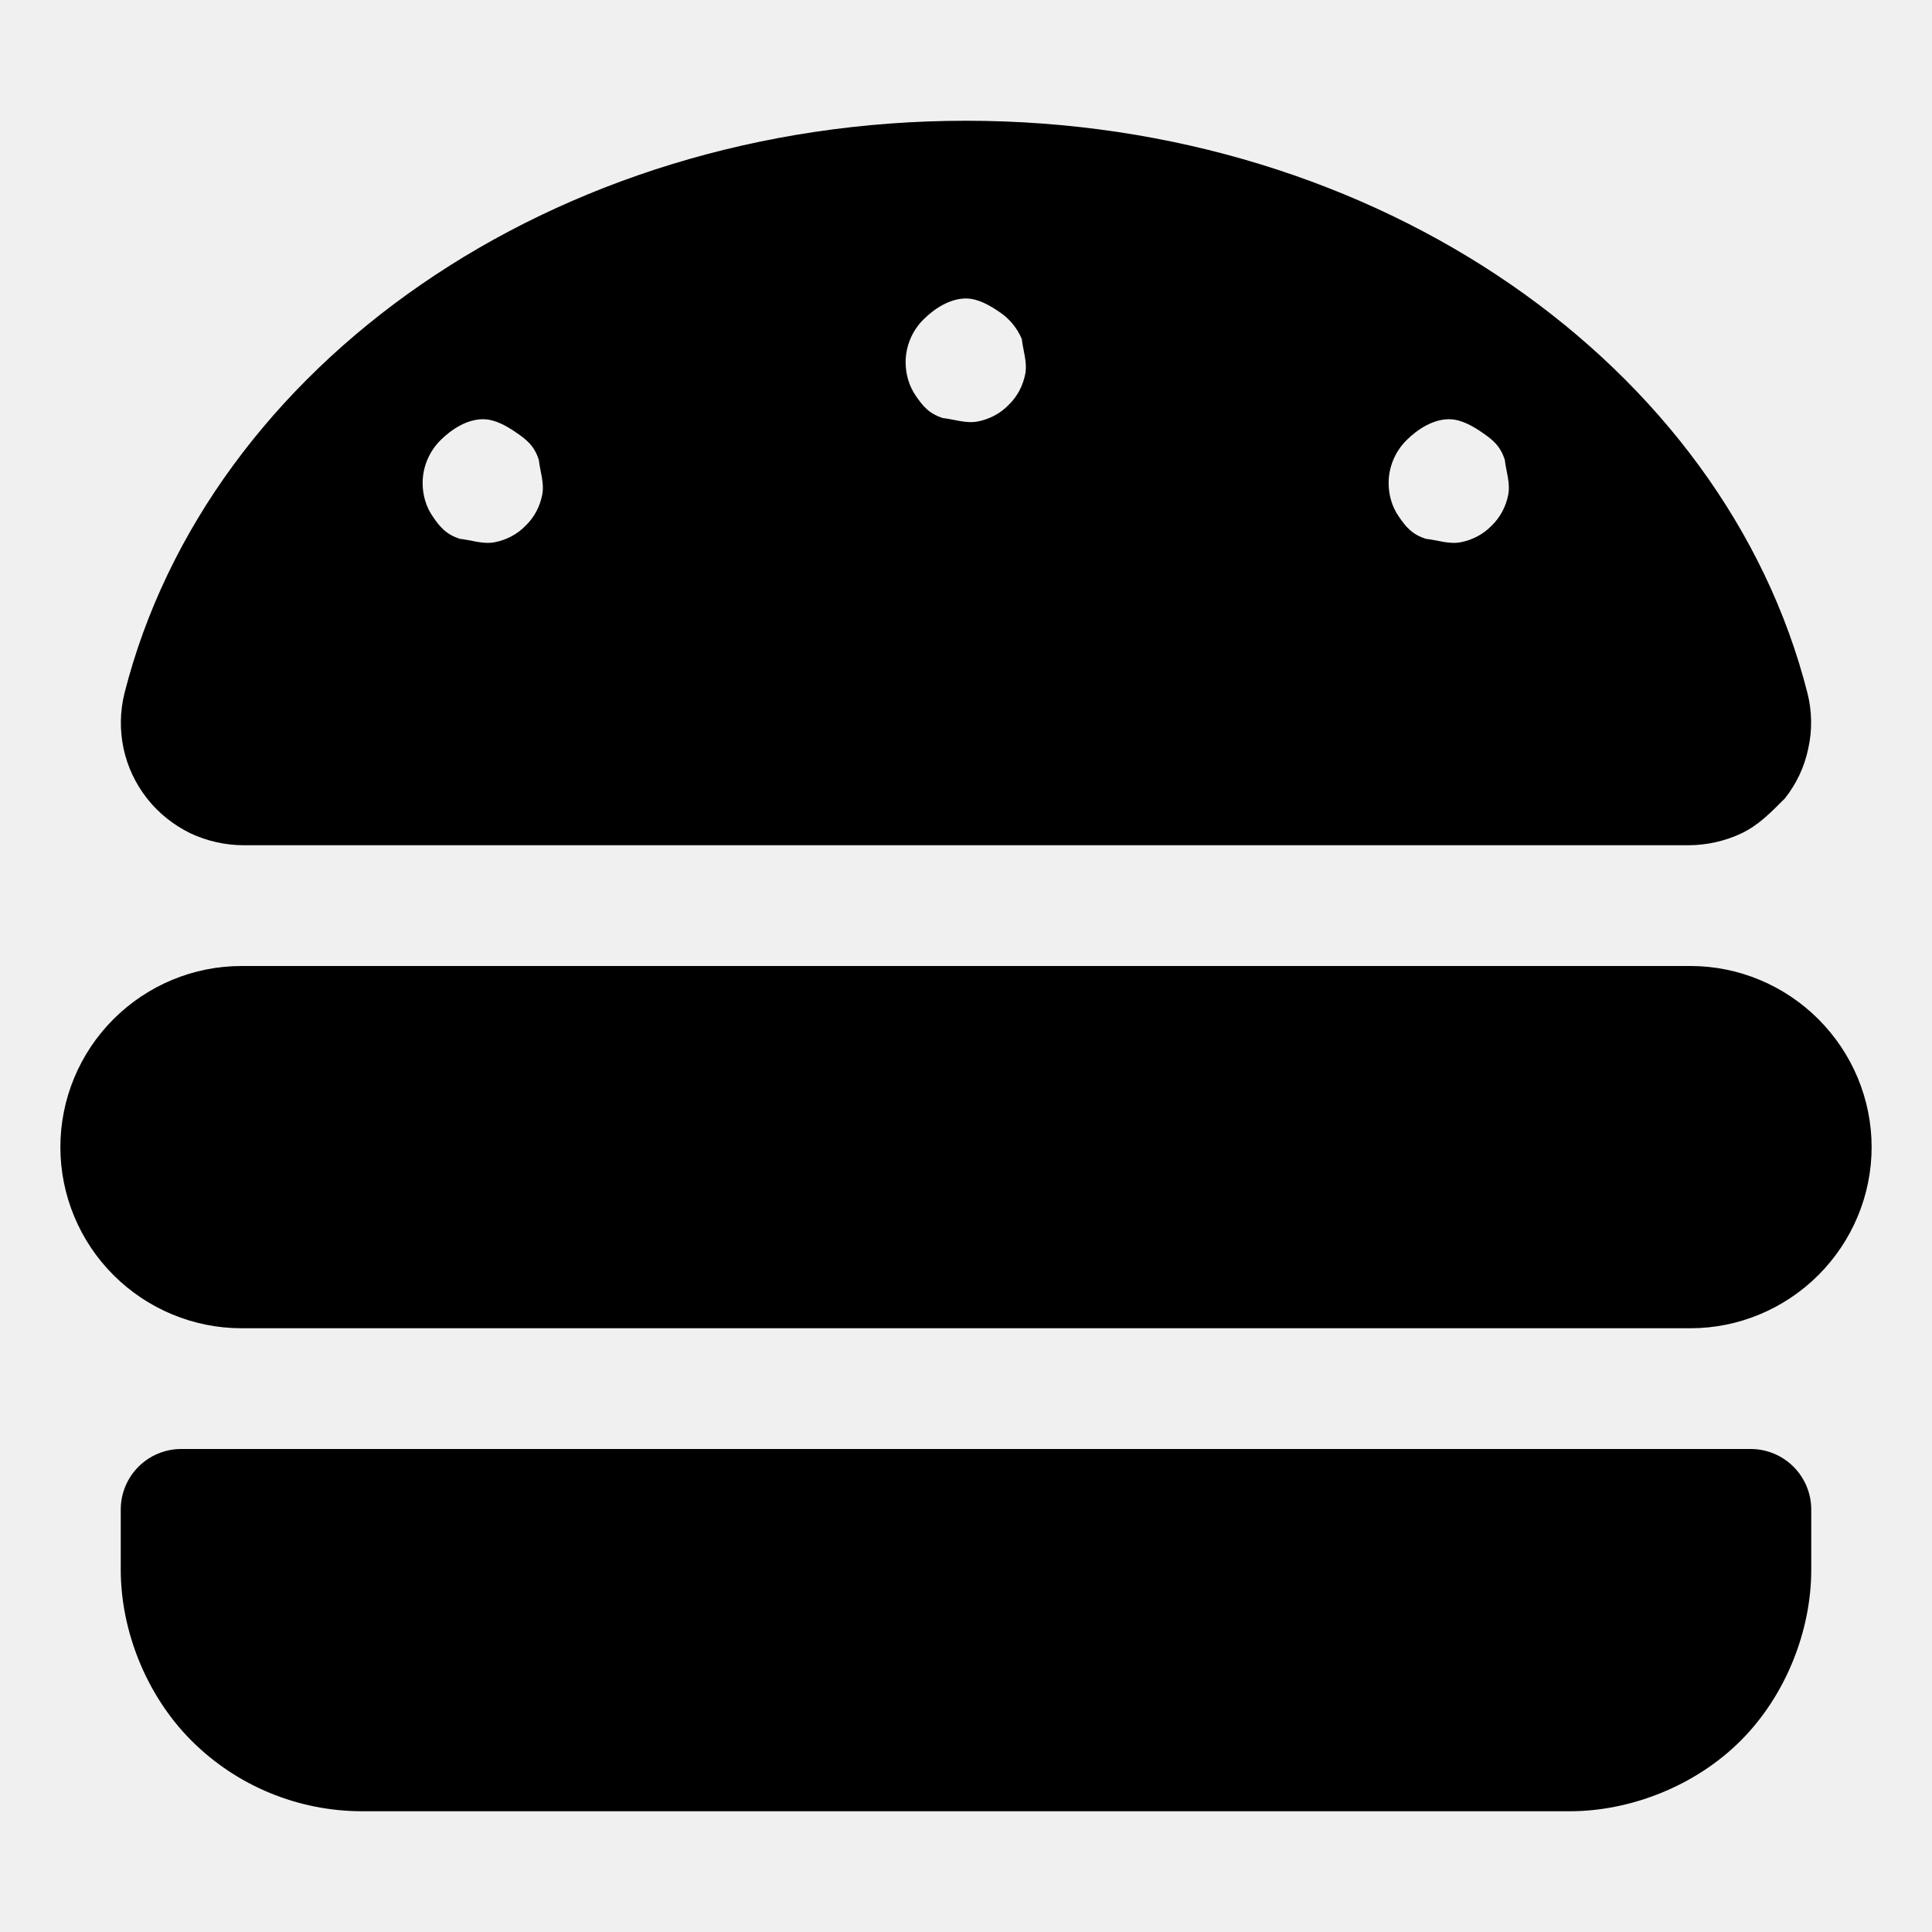
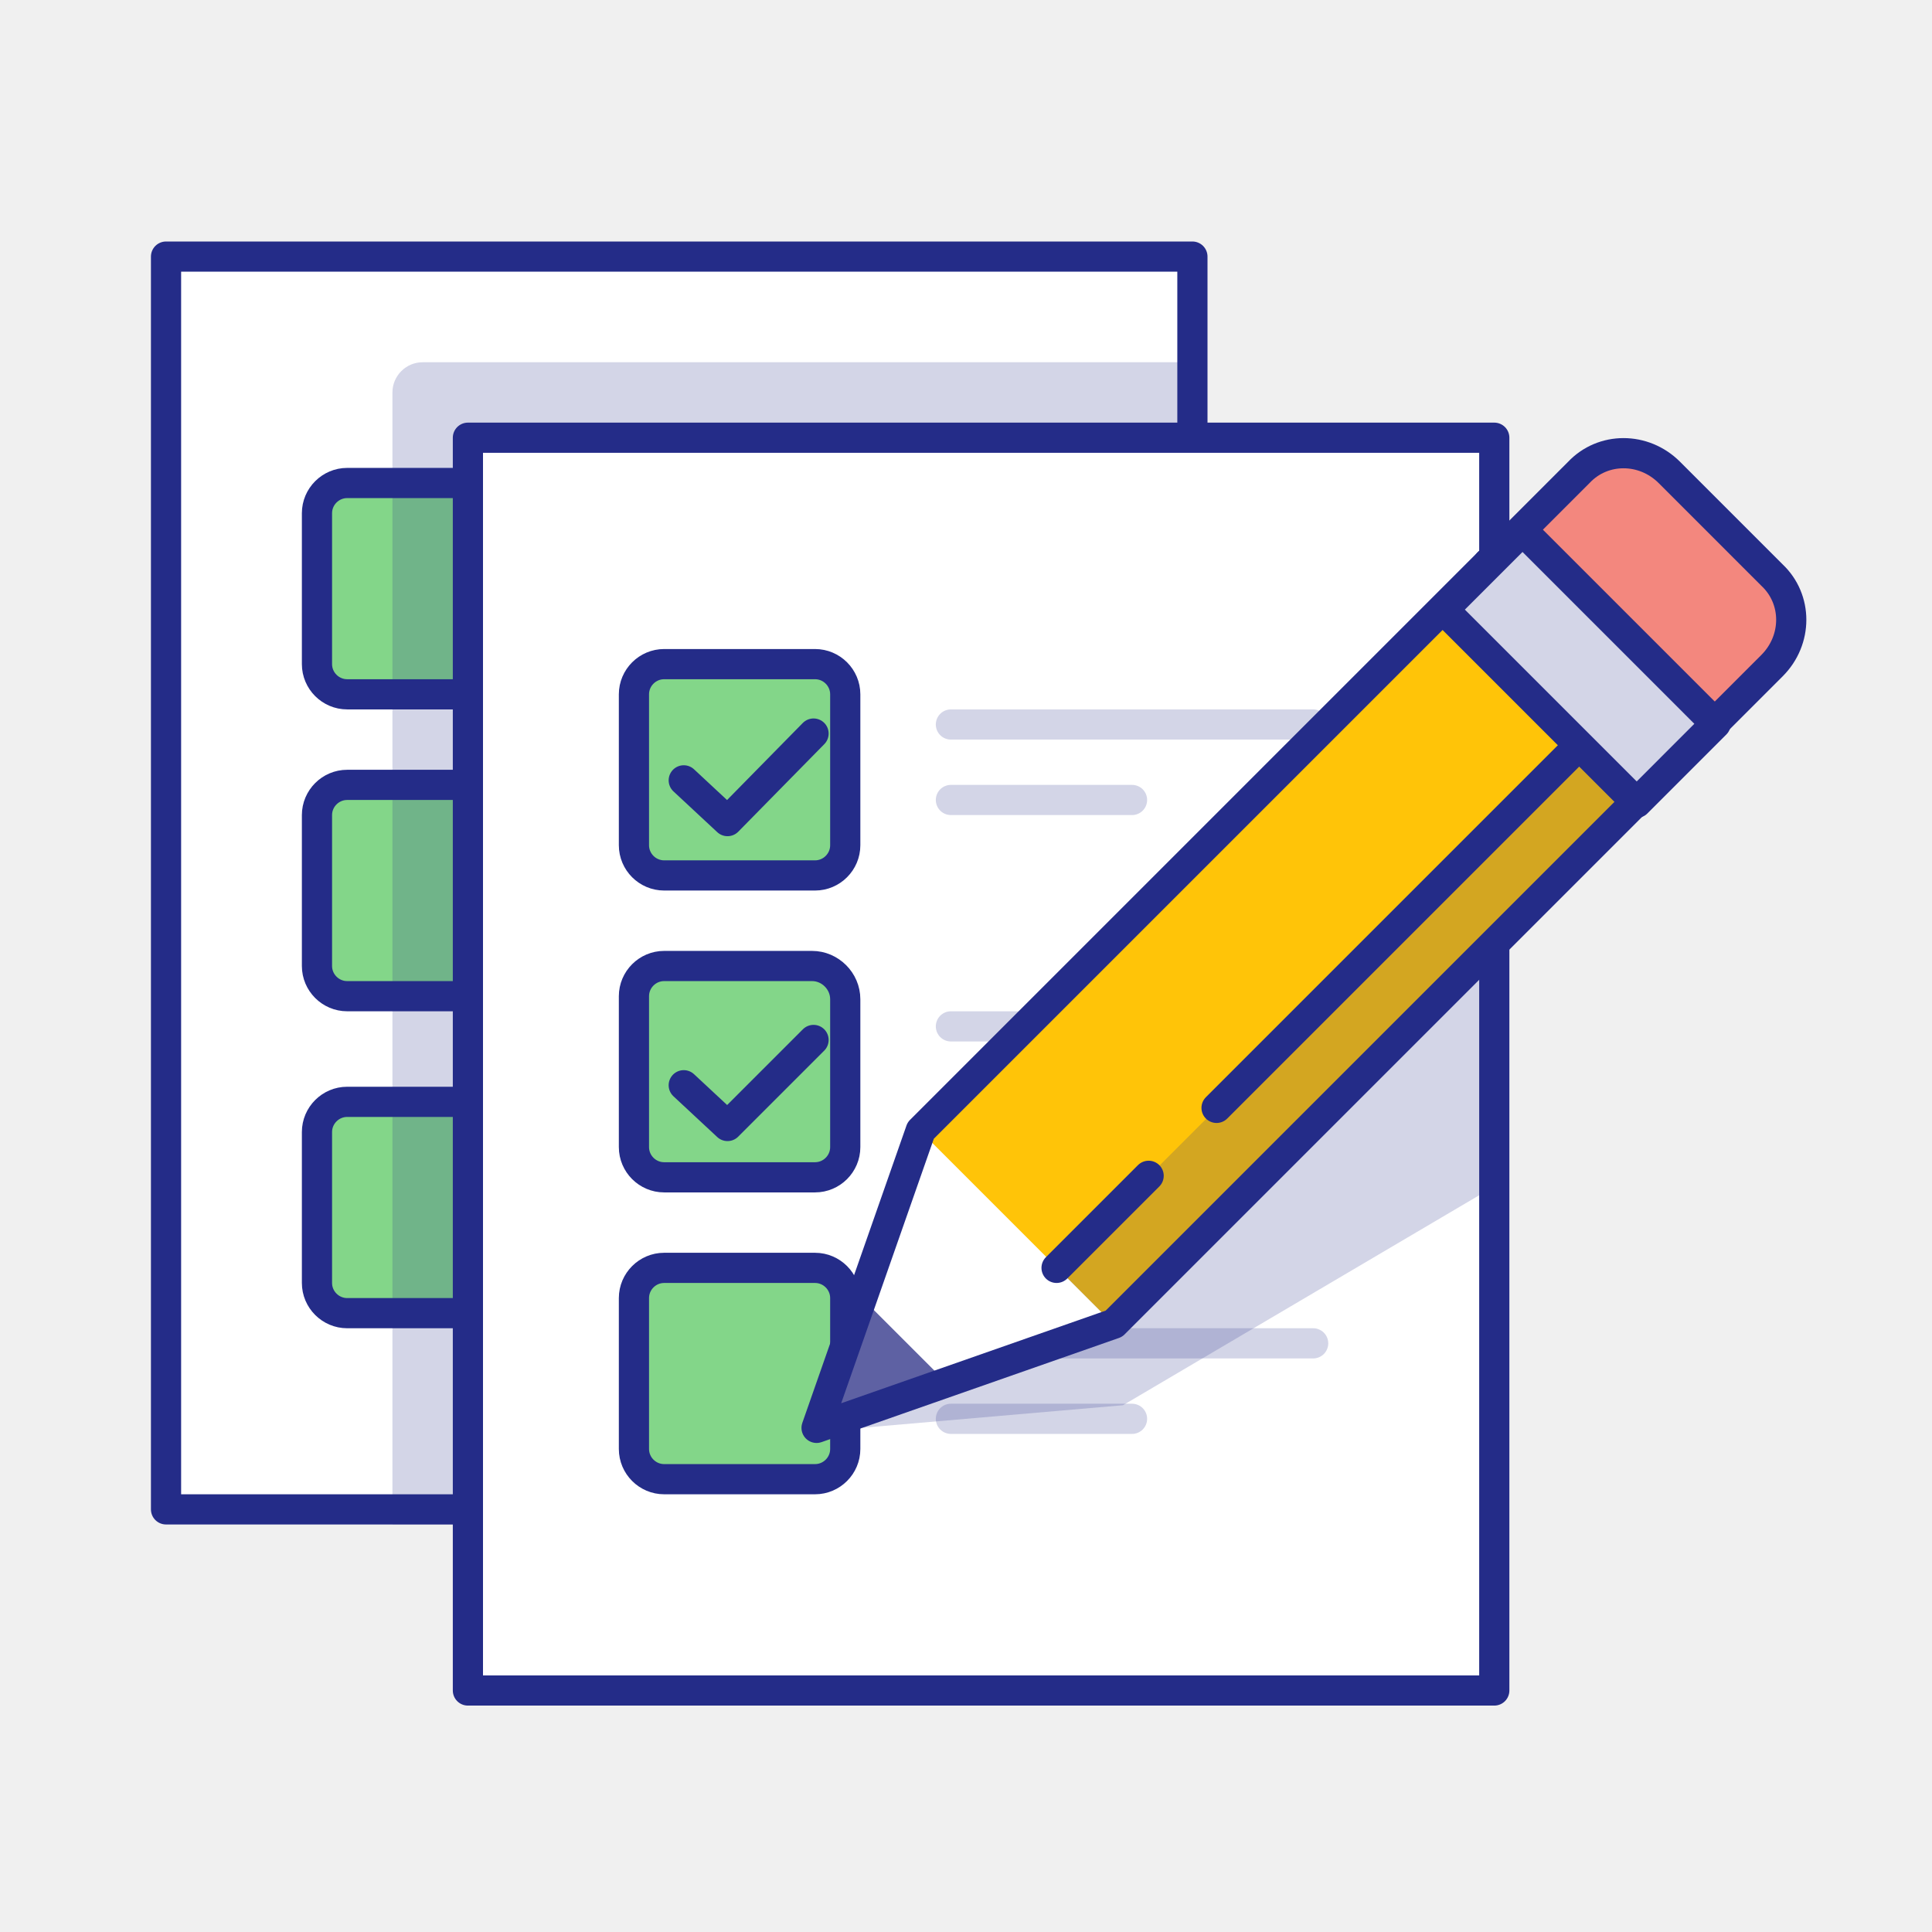
- <svg xmlns="http://www.w3.org/2000/svg" viewBox="0 0 512 512">
-   <path d="M481.9 270.1C490.9 279.1 496 291.3 496 304C496 316.7 490.9 328.9 481.9 337.9C472.9 346.9 460.7 352 448 352H64C51.27 352 39.06 346.9 30.06 337.9C21.06 328.9 16 316.7 16 304C16 291.3 21.06 279.1 30.06 270.1C39.06 261.1 51.27 256 64 256H448C460.7 256 472.9 261.1 481.9 270.1zM475.3 388.7C478.3 391.7 480 395.8 480 400V416C480 432.1 473.3 449.3 461.3 461.3C449.3 473.3 432.1 480 416 480H96C79.03 480 62.75 473.3 50.75 461.3C38.74 449.3 32 432.1 32 416V400C32 395.8 33.69 391.7 36.69 388.7C39.69 385.7 43.76 384 48 384H464C468.2 384 472.3 385.7 475.3 388.7zM50.39 220.8C45.93 218.6 42.03 215.5 38.97 211.6C35.91 207.7 33.79 203.2 32.75 198.4C31.71 193.5 31.8 188.5 32.99 183.7C54.98 97.02 146.5 32 256 32C365.5 32 457 97.02 479 183.7C480.2 188.5 480.3 193.5 479.2 198.4C478.2 203.2 476.1 207.7 473 211.6C469.1 215.5 466.1 218.6 461.6 220.8C457.2 222.9 452.3 224 447.3 224H64.67C59.73 224 54.84 222.9 50.39 220.8zM372.7 116.7C369.7 119.7 368 123.8 368 128C368 131.2 368.9 134.3 370.7 136.9C372.5 139.5 374.1 141.6 377.9 142.8C380.8 143.1 384 144.3 387.1 143.7C390.2 143.1 393.1 141.6 395.3 139.3C397.6 137.1 399.1 134.2 399.7 131.1C400.3 128 399.1 124.8 398.8 121.9C397.6 118.1 395.5 116.5 392.9 114.7C390.3 112.9 387.2 111.1 384 111.1C379.8 111.1 375.7 113.7 372.7 116.7V116.7zM244.7 84.69C241.7 87.69 240 91.76 240 96C240 99.16 240.9 102.3 242.7 104.9C244.5 107.5 246.1 109.6 249.9 110.8C252.8 111.1 256 112.3 259.1 111.7C262.2 111.1 265.1 109.6 267.3 107.3C269.6 105.1 271.1 102.2 271.7 99.12C272.3 96.02 271.1 92.8 270.8 89.88C269.6 86.95 267.5 84.45 264.9 82.7C262.3 80.94 259.2 79.1 256 79.1C251.8 79.1 247.7 81.69 244.7 84.69V84.69zM116.7 116.7C113.7 119.7 112 123.8 112 128C112 131.2 112.9 134.3 114.7 136.9C116.5 139.5 118.1 141.6 121.9 142.8C124.8 143.1 128 144.3 131.1 143.7C134.2 143.1 137.1 141.6 139.3 139.3C141.6 137.1 143.1 134.2 143.7 131.1C144.3 128 143.1 124.8 142.8 121.9C141.6 118.1 139.5 116.5 136.9 114.7C134.3 112.9 131.2 111.1 128 111.1C123.8 111.1 119.7 113.7 116.7 116.7L116.7 116.7z" />
+ <svg xmlns="http://www.w3.org/2000/svg" id="Layer_1" style="enable-background:new 0 0 128 128;" version="1.1" viewBox="0 0 128 128" xml:space="preserve">
+   <style type="text/css">
+ 	.st0{opacity:0.2;fill:#FFFFFF;}
+ 	.st1{fill:#FFFFFF;}
+ 	.st2{fill:none;stroke:#242C88;stroke-width:2;stroke-linecap:round;stroke-linejoin:round;stroke-miterlimit:10;}
+ 	.st3{fill:#5E61A3;}
+ 	.st4{opacity:0.5;fill:#242C88;}
+ 	.st5{fill:#39C89A;}
+ 	.st6{fill:#CAEAFB;}
+ 	.st7{fill:#589FFF;}
+ 	.st8{fill:#FF5751;}
+ 	.st9{fill:#BC8D66;}
+ 	.st10{opacity:0.7;fill:#FFFFFF;}
+ 	.st11{fill:#F1C92A;}
+ 	.st12{opacity:0.4;fill:none;stroke:#FFFFFF;stroke-width:2;stroke-linecap:round;stroke-linejoin:round;stroke-miterlimit:10;}
+ 	.st13{fill:#F3877E;}
+ 	.st14{fill:#83D689;}
+ 	.st15{opacity:0.4;fill:#242C88;}
+ 	.st16{opacity:0.2;fill:#242C88;}
+ 	
+ 		.st17{fill:none;stroke:#FFFFFF;stroke-width:3;stroke-linecap:round;stroke-linejoin:round;stroke-miterlimit:10;stroke-dasharray:0.1,6;}
+ 	.st18{fill:#FFC408;}
+ 	
+ 		.st19{opacity:0.4;fill:none;stroke:#FFFFFF;stroke-width:3;stroke-linecap:round;stroke-linejoin:round;stroke-miterlimit:10;stroke-dasharray:0.1,6;}
+ 	.st20{fill:none;stroke:#CAEAFB;stroke-width:12;stroke-linecap:round;stroke-miterlimit:10;}
+ 	.st21{fill:none;stroke:#CAEAFB;stroke-width:7;stroke-linecap:round;stroke-miterlimit:10;}
+ 	.st22{opacity:0.4;fill:none;stroke:#242C88;stroke-width:2;stroke-linecap:round;stroke-linejoin:round;stroke-miterlimit:10;}
+ 	.st23{opacity:0.5;}
+ 	.st24{fill:#242C88;}
+ 	
+ 		.st25{fill:none;stroke:#242C88;stroke-width:3;stroke-linecap:round;stroke-linejoin:round;stroke-miterlimit:10;stroke-dasharray:0.1,6;}
+ 	.st26{opacity:0.5;fill:#FFFFFF;}
+ 	.st27{fill:none;stroke:#FFFFFF;stroke-width:3;stroke-linecap:round;stroke-linejoin:round;stroke-miterlimit:10;}
+ 	.st28{fill:none;stroke:#FFFFFF;stroke-width:2;stroke-linecap:round;stroke-linejoin:round;stroke-miterlimit:10;}
+ 	.st29{fill:#E5BD9E;}
+ 	.st30{fill:#A06D47;}
+ 	
+ 		.st31{opacity:0.3;fill:none;stroke:#FFFFFF;stroke-width:3;stroke-linecap:round;stroke-linejoin:round;stroke-miterlimit:10;stroke-dasharray:0.1,6;}
+ 	.st32{opacity:0.1;fill:#242C88;}
+ 	.st33{opacity:0.5;fill:#FF5751;}
+ 	.st34{opacity:0.2;fill:none;stroke:#242C88;stroke-width:2;stroke-linecap:round;stroke-linejoin:round;stroke-miterlimit:10;}
+ 	.st35{opacity:0.3;clip-path:url(#SVGID_2_);}
+ 	
+ 		.st36{fill:none;stroke:#FFFFFF;stroke-width:3;stroke-linecap:round;stroke-linejoin:round;stroke-miterlimit:10;stroke-dasharray:0,6;}
+ 	
+ 		.st37{opacity:0.3;fill:none;stroke:#FFFFFF;stroke-width:3;stroke-linecap:round;stroke-linejoin:round;stroke-miterlimit:10;stroke-dasharray:0,6;}
+ 	.st38{clip-path:url(#SVGID_4_);}
+ 	.st39{opacity:0.2;fill:none;stroke:#242C88;stroke-width:9;stroke-linecap:round;stroke-linejoin:round;stroke-miterlimit:10;}
+ 	.st40{opacity:0.3;}
+ 	.st41{opacity:0.4;fill:#FFFFFF;}
+ 	.st42{opacity:0.5;fill:#CAEAFB;}
+ 	.st43{opacity:0.6;fill:#242C88;}
+ 	.st44{opacity:0.5;fill:none;stroke:#242C88;stroke-width:2;stroke-linecap:round;stroke-linejoin:round;stroke-miterlimit:10;}
+ 	.st45{opacity:0.3;fill:#242C88;}
+ 	.st46{opacity:0.2;}
+ 	
+ 		.st47{clip-path:url(#SVGID_6_);fill:none;stroke:#242C88;stroke-width:2;stroke-linecap:round;stroke-linejoin:round;stroke-miterlimit:10;}
+ 	.st48{opacity:0.2;fill:none;stroke:#FFFFFF;stroke-width:8;stroke-linecap:round;stroke-linejoin:round;stroke-miterlimit:10;}
+ 	.st49{clip-path:url(#SVGID_8_);fill:#FFFFFF;}
+ 	
+ 		.st50{clip-path:url(#SVGID_8_);fill:none;stroke:#242C88;stroke-width:2;stroke-linecap:round;stroke-linejoin:round;stroke-miterlimit:10;}
+ 	.st51{opacity:0.2;clip-path:url(#SVGID_8_);fill:#242C88;}
+ 	
+ 		.st52{opacity:0.2;clip-path:url(#SVGID_8_);fill:none;stroke:#242C88;stroke-width:2;stroke-linecap:round;stroke-linejoin:round;stroke-miterlimit:10;}
+ 	.st53{fill:none;stroke:#242C88;stroke-width:1.848;stroke-linecap:round;stroke-linejoin:round;stroke-miterlimit:10;}
+ 	.st54{opacity:0.4;fill:none;stroke:#FFFFFF;stroke-width:7;stroke-linecap:round;stroke-linejoin:round;stroke-miterlimit:10;}
+ 	.st55{opacity:0.2;fill:none;stroke:#242C88;stroke-width:7;stroke-linecap:round;stroke-linejoin:round;stroke-miterlimit:10;}
+ 	.st56{opacity:7.000000e-02;fill:#242C88;}
+ 	.st57{fill:none;stroke:#FFFFFF;stroke-width:4;stroke-linecap:round;stroke-linejoin:round;stroke-miterlimit:10;}
+ 	.st58{opacity:0.4;fill:none;stroke:#FFFFFF;stroke-width:8;stroke-linecap:round;stroke-linejoin:round;stroke-miterlimit:10;}
+ 	.st59{opacity:0.2;fill:none;stroke:#242C88;stroke-width:8;stroke-linecap:round;stroke-linejoin:round;stroke-miterlimit:10;}
+ 	.st60{fill:none;stroke:#FF5751;stroke-width:4;stroke-linecap:round;stroke-linejoin:round;stroke-miterlimit:10;}
+ 	.st61{fill:none;stroke:#242C88;stroke-width:4;stroke-linecap:round;stroke-linejoin:round;stroke-miterlimit:10;}
+ </style>
+   <rect class="st1" height="83" width="68" x="11" y="17" />
+   <rect class="st2" height="83" width="68" x="11" y="17" />
+   <path class="st14" d="M33,46H23c-1.1,0-2-0.9-2-2V34c0-1.1,0.9-2,2-2h10c1.1,0,2,0.9,2,2v10C35,45.1,34.1,46,33,46z" />
+   <path class="st14" d="M32.8,66H23c-1.1,0-2-0.9-2-2V54c0-1.1,0.9-2,2-2h10c1.1,0,2,0.9,2,2v9.8C35,65,34,66,32.8,66z" />
+   <path class="st14" d="M33,87H23c-1.1,0-2-0.9-2-2V75c0-1.1,0.9-2,2-2h10c1.1,0,2,0.9,2,2v10C35,86.1,34.1,87,33,87z" />
+   <path class="st2" d="M33,46H23c-1.1,0-2-0.9-2-2V34c0-1.1,0.9-2,2-2h10c1.1,0,2,0.9,2,2v10C35,45.1,34.1,46,33,46z" />
+   <path class="st2" d="M32.8,66H23c-1.1,0-2-0.9-2-2V54c0-1.1,0.9-2,2-2h10c1.1,0,2,0.9,2,2v9.8C35,65,34,66,32.8,66z" />
+   <path class="st2" d="M33,87H23c-1.1,0-2-0.9-2-2V75c0-1.1,0.9-2,2-2h10c1.1,0,2,0.9,2,2v10C35,86.1,34.1,87,33,87z" />
+   <path class="st16" d="M79,101V24H28c-1.1,0-2,0.9-2,2v75H79z" />
+   <rect class="st1" height="83" width="68" x="31" y="29" />
+   <rect class="st2" height="83" width="68" x="31" y="29" />
+   <line class="st34" x1="63" x2="75" y1="53" y2="53" />
+   <line class="st34" x1="63" x2="87" y1="48" y2="48" />
+   <path class="st14" d="M54,58H44c-1.1,0-2-0.9-2-2V46c0-1.1,0.9-2,2-2h10c1.1,0,2,0.9,2,2v10C56,57.1,55.1,58,54,58z" />
+   <polyline class="st2" points="45.3,51.7 48.2,54.4 53.9,48.6 " />
+   <line class="st34" x1="63" x2="75" y1="74" y2="74" />
+   <line class="st34" x1="63" x2="87" y1="68" y2="68" />
+   <path class="st14" d="M54,78H44c-1.1,0-2-0.9-2-2V66c0-1.1,0.9-2,2-2h9.8c1.2,0,2.2,1,2.2,2.2V76C56,77.1,55.1,78,54,78z" />
+   <polyline class="st2" points="45.3,71.9 48.2,74.6 53.9,68.9 " />
+   <line class="st34" x1="63" x2="75" y1="94" y2="94" />
+   <line class="st34" x1="63" x2="87" y1="89" y2="89" />
+   <path class="st14" d="M54,98H44c-1.1,0-2-0.9-2-2V86c0-1.1,0.9-2,2-2h10c1.1,0,2,0.9,2,2v10C56,97.1,55.1,98,54,98z" />
+   <path class="st2" d="M54,58H44c-1.1,0-2-0.9-2-2V46c0-1.1,0.9-2,2-2h10c1.1,0,2,0.9,2,2v10C56,57.1,55.1,58,54,58z" />
+   <path class="st2" d="M54,78H44c-1.1,0-2-0.9-2-2V66c0-1.1,0.9-2,2-2h9.8c1.2,0,2.2,1,2.2,2.2V76C56,77.1,55.1,78,54,78z" />
+   <path class="st2" d="M54,98H44c-1.1,0-2-0.9-2-2V86c0-1.1,0.9-2,2-2h10c1.1,0,2,0.9,2,2v10C56,97.1,55.1,98,54,98z" />
+   <polygon class="st16" points="99,57.6 65.2,77.5 53.6,94.9 74.4,93.1 99,78.6 " />
+   <g>
+     <polygon class="st1" points="111.4,50.1 73.8,87.7 54.1,94.6 61,74.9 98.6,37.3  " />
+     <rect class="st18" height="18.1" transform="matrix(0.7071 -0.7071 0.7071 0.7071 -18.9596 79.2808)" width="53.2" x="59.6" y="53.5" />
+     <rect class="st16" height="5.3" transform="matrix(0.7071 -0.7071 0.7071 0.7071 -20.8293 83.7946)" width="53.2" x="64.1" y="64.4" />
+     <polygon class="st3" points="57.1,86 54.1,94.4 62.5,91.4  " />
+     <polygon class="st2" points="111.4,50.1 73.8,87.7 54.1,94.6 61,74.9 98.6,37.3  " />
+     <path class="st13" d="M111.4,50.1l6-6c1.7-1.7,1.7-4.4,0-6l-6.8-6.8c-1.7-1.7-4.4-1.7-6,0l-6,6L111.4,50.1z" />
+     <path class="st2" d="M111.4,50.1l6-6c1.7-1.7,1.7-4.4,0-6l-6.8-6.8c-1.7-1.7-4.4-1.7-6,0l-6,6L111.4,50.1z" />
+     <line class="st2" x1="80.6" x2="106.9" y1="73.4" y2="47.1" />
+     <line class="st2" x1="70" x2="76.1" y1="84" y2="77.9" />
+     <rect class="st1" height="18.1" transform="matrix(0.7071 -0.7071 0.7071 0.7071 -0.5282 86.9153)" width="7.4" x="100.9" y="35.1" />
+     <rect class="st16" height="18.1" transform="matrix(0.7071 -0.7071 0.7071 0.7071 -0.5282 86.9153)" width="7.4" x="100.9" y="35.1" />
+     <rect class="st2" height="18.1" transform="matrix(0.7071 -0.7071 0.7071 0.7071 -0.5282 86.9153)" width="7.4" x="100.9" y="35.1" />
+   </g>
</svg>
